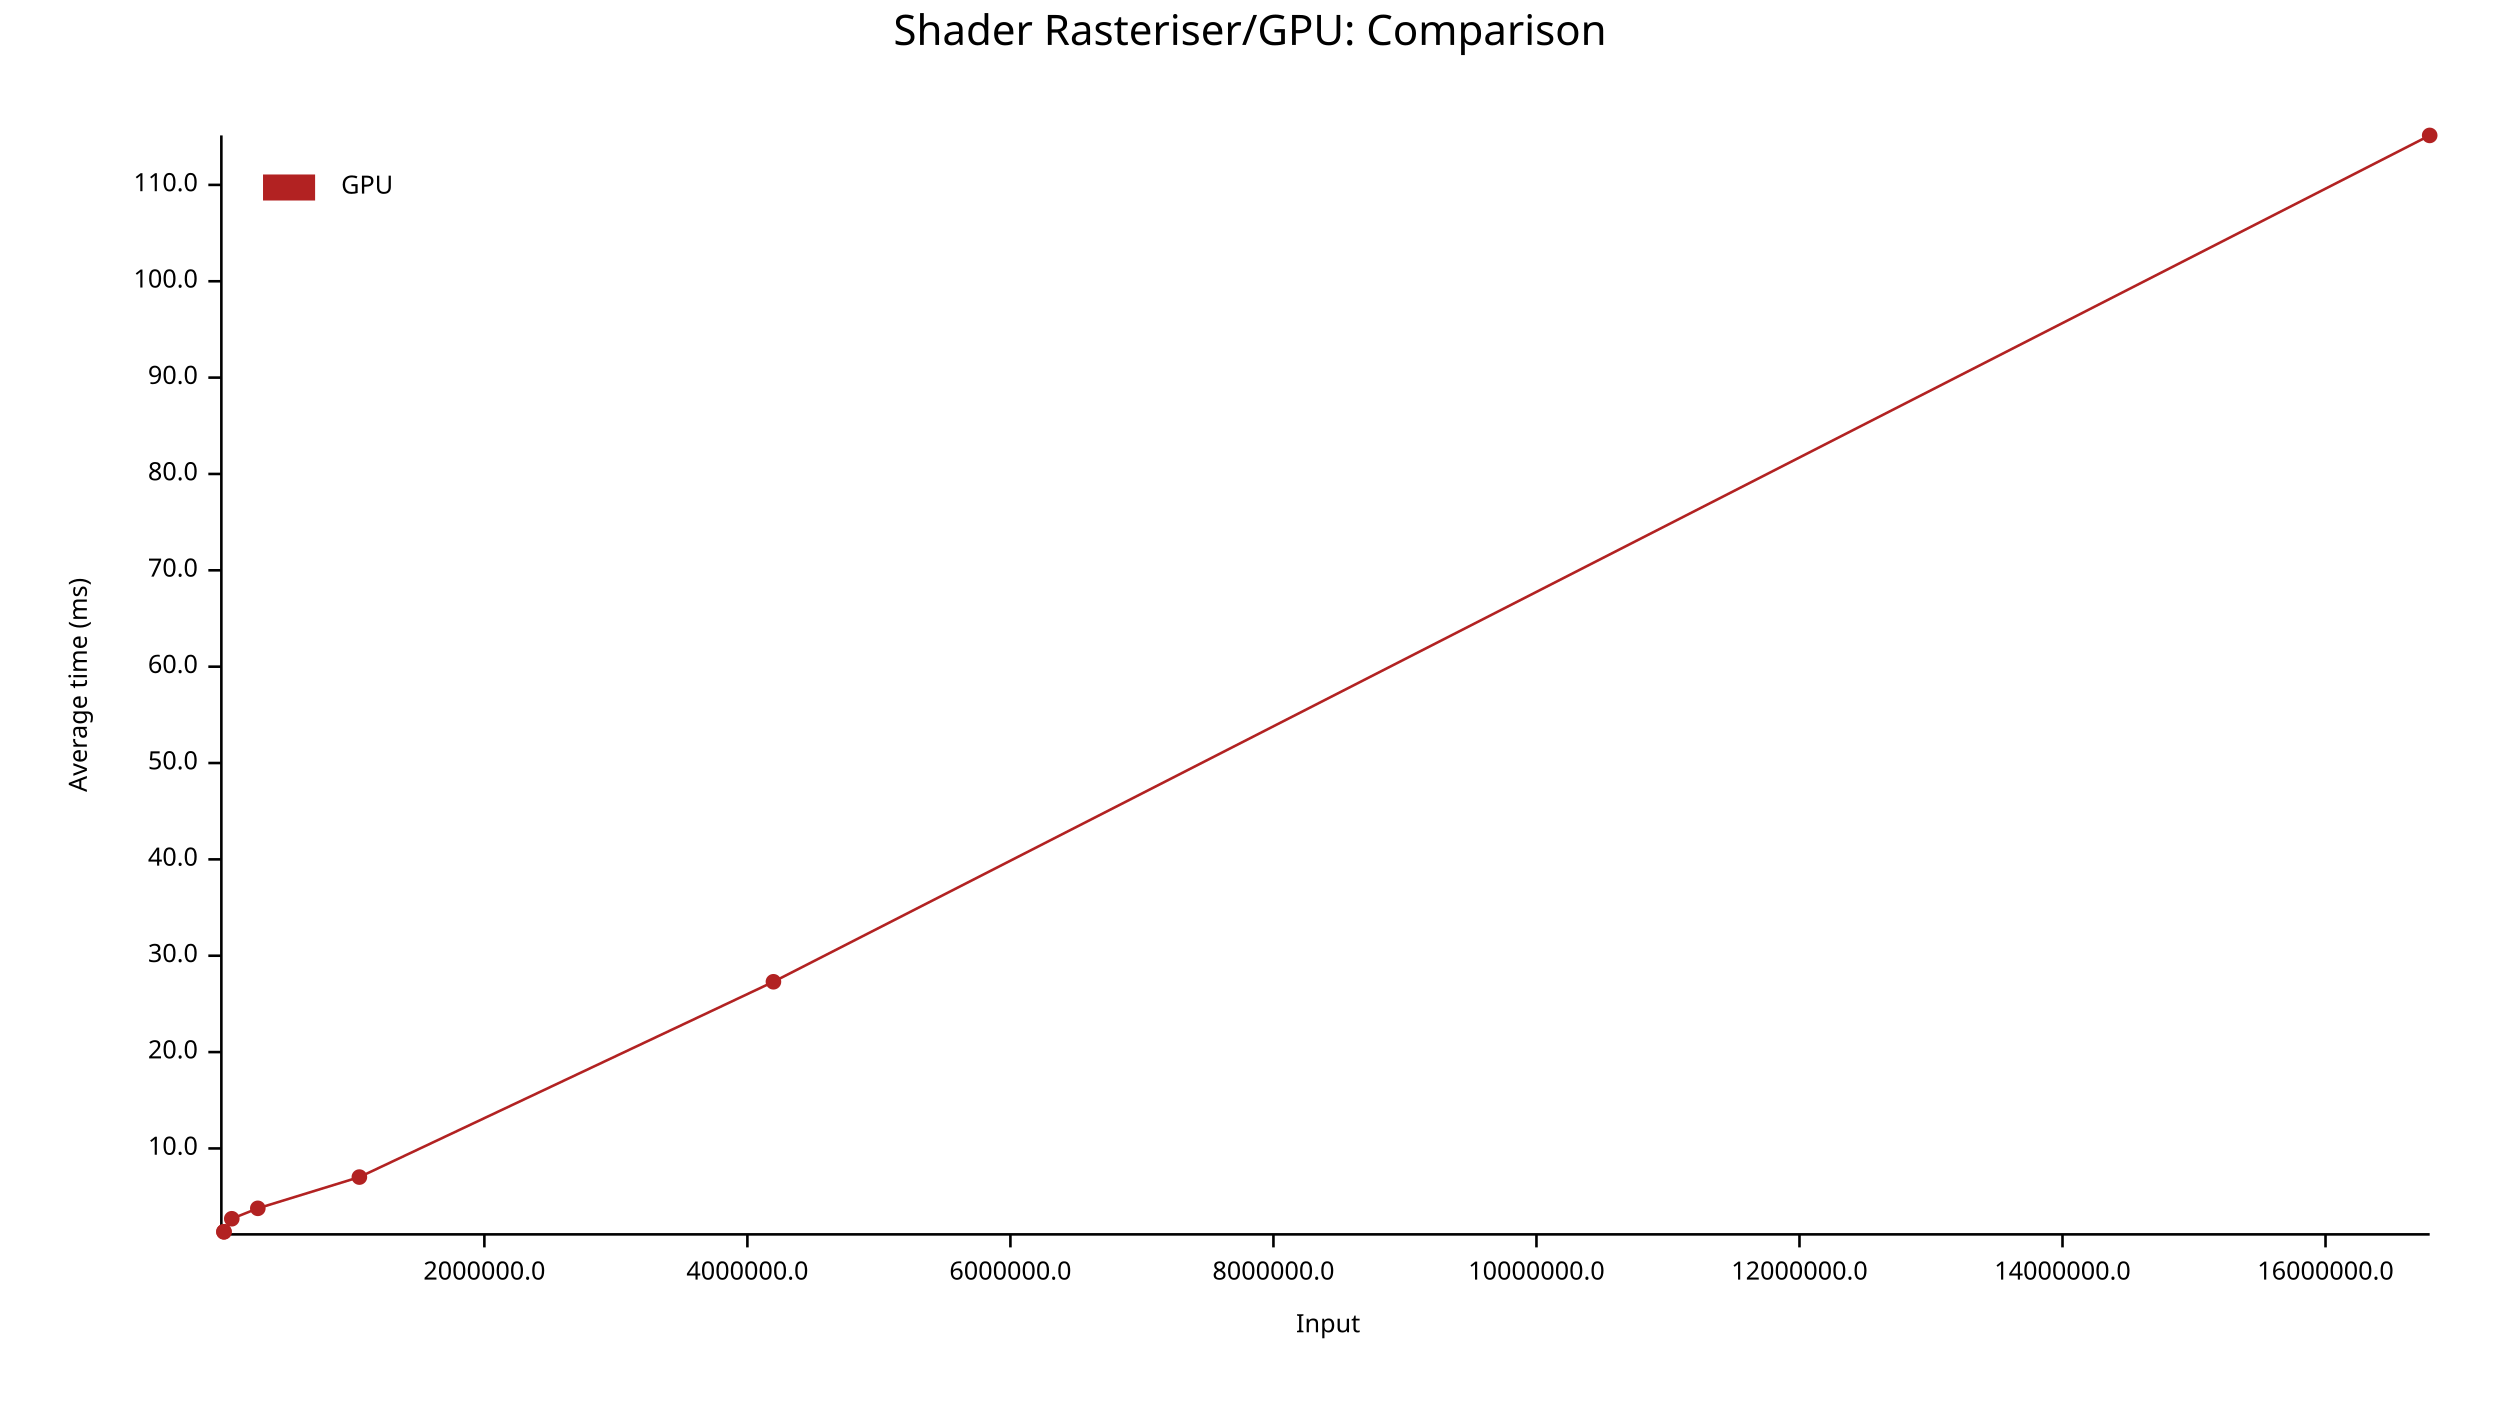
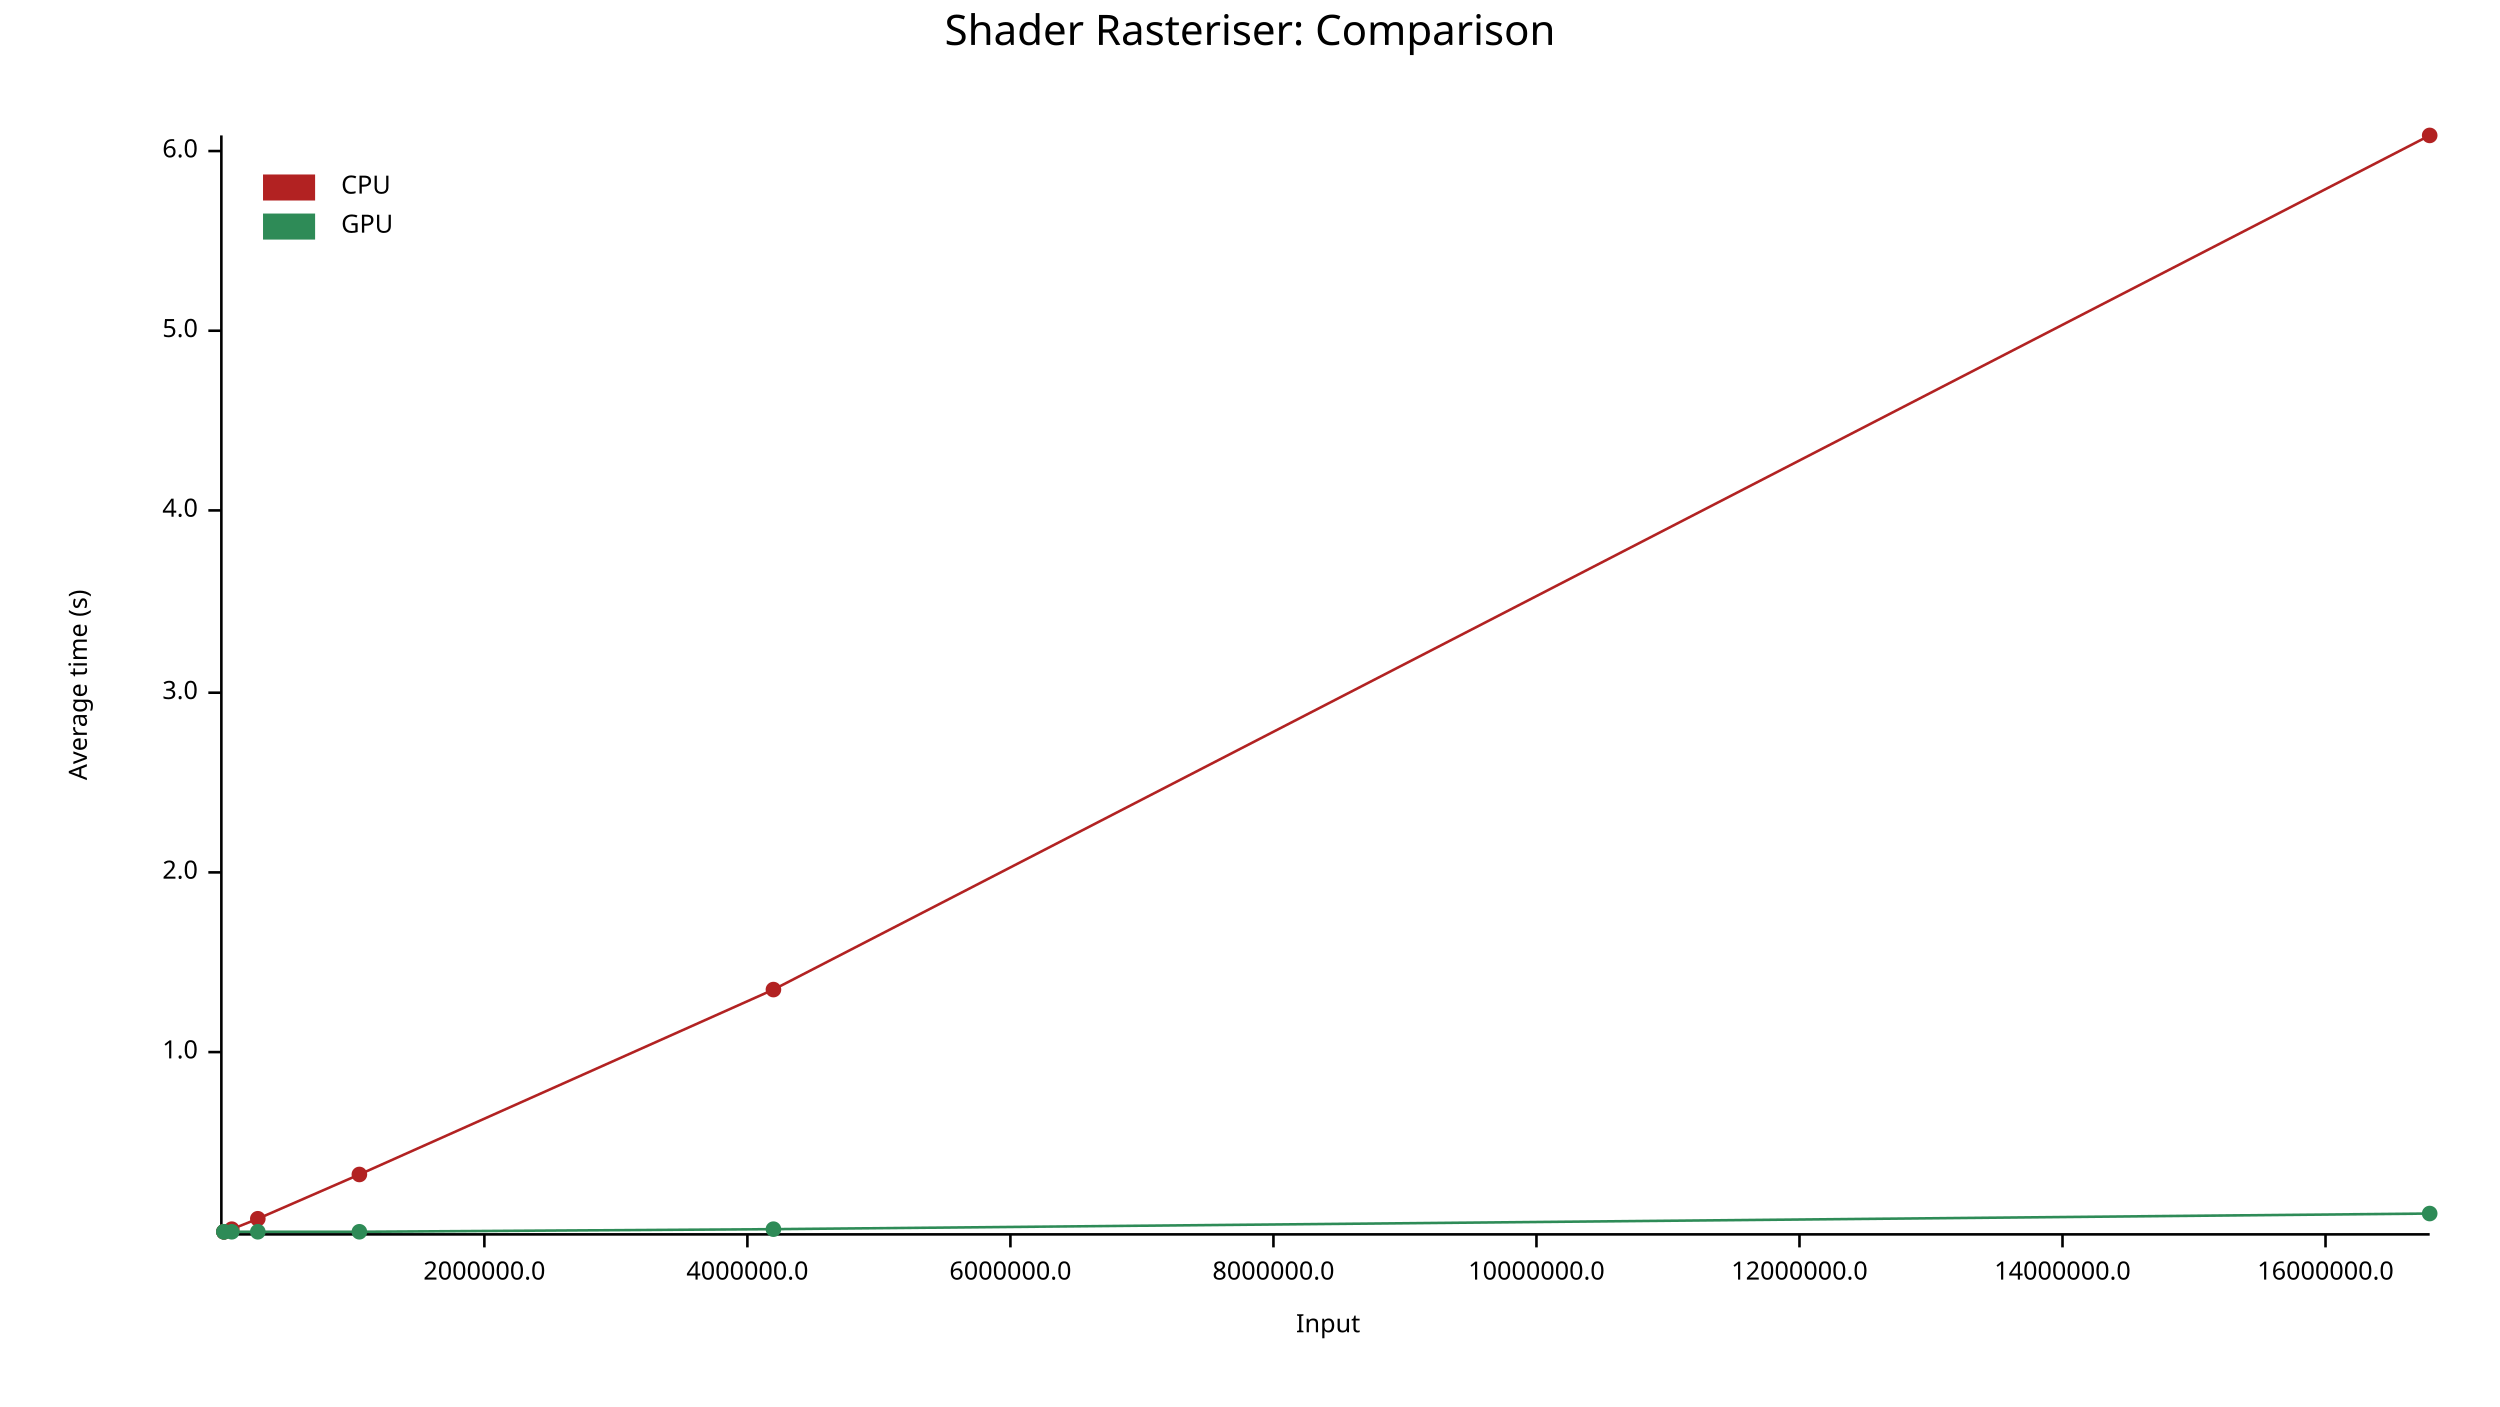
- <svg xmlns="http://www.w3.org/2000/svg" width="960" height="540" viewBox="0 0 960 540" version="1.1" id="svg29">
-   <defs id="defs29" />
-   <rect style="fill:#ffffff;fill-opacity:1;stroke-width:1.024" id="rect30" width="966.364" height="547.228" x="-3.636" y="-3.614" />
+ <svg xmlns="http://www.w3.org/2000/svg" width="960" height="540" viewBox="0 0 960 540" version="1.1" id="svg33">
+   <defs id="defs33" />
+   <rect style="fill:#ffffff" id="rect34" width="963.636" height="541.818" x="-0.909" y="-2.1674417e-08" />
  <text x="480" y="5" dy="0.76em" text-anchor="middle" font-family="sans-serif" font-size="16.129" opacity="1" fill="#000000" id="text1">
- Shader Rasteriser/GPU: Comparison
+ Shader Rasteriser: Comparison
</text>
  <text x="26" y="263" dy="0.76em" text-anchor="middle" font-family="sans-serif" font-size="9.677" opacity="1" fill="#000000" transform="rotate(270, 26, 263)" id="text2">
- Average time (ms)
+ Average time (s)
</text>
  <text x="510" y="514" dy="-0.5ex" text-anchor="middle" font-family="sans-serif" font-size="9.677" opacity="1" fill="#000000" id="text3">
Input
</text>
  <polyline fill="none" opacity="1" stroke="#000000" stroke-width="1" points="85,52 85,473 " id="polyline3" />
-   <text x="76" y="441" dy="0.5ex" text-anchor="end" font-family="sans-serif" font-size="9.677" opacity="1" fill="#000000" id="text4">
- 10.0
+   <text x="76" y="404" dy="0.5ex" text-anchor="end" font-family="sans-serif" font-size="9.677" opacity="1" fill="#000000" id="text4">
+ 1.0
</text>
-   <polyline fill="none" opacity="1" stroke="#000000" stroke-width="1" points="80,441 85,441 " id="polyline4" />
-   <text x="76" y="404" dy="0.5ex" text-anchor="end" font-family="sans-serif" font-size="9.677" opacity="1" fill="#000000" id="text5">
- 20.0
+   <polyline fill="none" opacity="1" stroke="#000000" stroke-width="1" points="80,404 85,404 " id="polyline4" />
+   <text x="76" y="335" dy="0.5ex" text-anchor="end" font-family="sans-serif" font-size="9.677" opacity="1" fill="#000000" id="text5">
+ 2.0
</text>
-   <polyline fill="none" opacity="1" stroke="#000000" stroke-width="1" points="80,404 85,404 " id="polyline5" />
-   <text x="76" y="367" dy="0.5ex" text-anchor="end" font-family="sans-serif" font-size="9.677" opacity="1" fill="#000000" id="text6">
- 30.0
+   <polyline fill="none" opacity="1" stroke="#000000" stroke-width="1" points="80,335 85,335 " id="polyline5" />
+   <text x="76" y="266" dy="0.5ex" text-anchor="end" font-family="sans-serif" font-size="9.677" opacity="1" fill="#000000" id="text6">
+ 3.0
</text>
-   <polyline fill="none" opacity="1" stroke="#000000" stroke-width="1" points="80,367 85,367 " id="polyline6" />
-   <text x="76" y="330" dy="0.5ex" text-anchor="end" font-family="sans-serif" font-size="9.677" opacity="1" fill="#000000" id="text7">
- 40.0
+   <polyline fill="none" opacity="1" stroke="#000000" stroke-width="1" points="80,266 85,266 " id="polyline6" />
+   <text x="76" y="196" dy="0.5ex" text-anchor="end" font-family="sans-serif" font-size="9.677" opacity="1" fill="#000000" id="text7">
+ 4.0
</text>
-   <polyline fill="none" opacity="1" stroke="#000000" stroke-width="1" points="80,330 85,330 " id="polyline7" />
-   <text x="76" y="293" dy="0.5ex" text-anchor="end" font-family="sans-serif" font-size="9.677" opacity="1" fill="#000000" id="text8">
- 50.0
+   <polyline fill="none" opacity="1" stroke="#000000" stroke-width="1" points="80,196 85,196 " id="polyline7" />
+   <text x="76" y="127" dy="0.5ex" text-anchor="end" font-family="sans-serif" font-size="9.677" opacity="1" fill="#000000" id="text8">
+ 5.0
</text>
-   <polyline fill="none" opacity="1" stroke="#000000" stroke-width="1" points="80,293 85,293 " id="polyline8" />
-   <text x="76" y="256" dy="0.5ex" text-anchor="end" font-family="sans-serif" font-size="9.677" opacity="1" fill="#000000" id="text9">
- 60.0
+   <polyline fill="none" opacity="1" stroke="#000000" stroke-width="1" points="80,127 85,127 " id="polyline8" />
+   <text x="76" y="58" dy="0.5ex" text-anchor="end" font-family="sans-serif" font-size="9.677" opacity="1" fill="#000000" id="text9">
+ 6.0
</text>
-   <polyline fill="none" opacity="1" stroke="#000000" stroke-width="1" points="80,256 85,256 " id="polyline9" />
-   <text x="76" y="219" dy="0.5ex" text-anchor="end" font-family="sans-serif" font-size="9.677" opacity="1" fill="#000000" id="text10">
- 70.0
- </text>
-   <polyline fill="none" opacity="1" stroke="#000000" stroke-width="1" points="80,219 85,219 " id="polyline10" />
-   <text x="76" y="182" dy="0.5ex" text-anchor="end" font-family="sans-serif" font-size="9.677" opacity="1" fill="#000000" id="text11">
- 80.0
- </text>
-   <polyline fill="none" opacity="1" stroke="#000000" stroke-width="1" points="80,182 85,182 " id="polyline11" />
-   <text x="76" y="145" dy="0.5ex" text-anchor="end" font-family="sans-serif" font-size="9.677" opacity="1" fill="#000000" id="text12">
- 90.0
- </text>
-   <polyline fill="none" opacity="1" stroke="#000000" stroke-width="1" points="80,145 85,145 " id="polyline12" />
-   <text x="76" y="108" dy="0.5ex" text-anchor="end" font-family="sans-serif" font-size="9.677" opacity="1" fill="#000000" id="text13">
- 100.0
- </text>
-   <polyline fill="none" opacity="1" stroke="#000000" stroke-width="1" points="80,108 85,108 " id="polyline13" />
-   <text x="76" y="71" dy="0.5ex" text-anchor="end" font-family="sans-serif" font-size="9.677" opacity="1" fill="#000000" id="text14">
- 110.0
- </text>
-   <polyline fill="none" opacity="1" stroke="#000000" stroke-width="1" points="80,71 85,71 " id="polyline14" />
-   <polyline fill="none" opacity="1" stroke="#000000" stroke-width="1" points="86,474 933,474 " id="polyline15" />
-   <text x="186" y="484" dy="0.76em" text-anchor="middle" font-family="sans-serif" font-size="9.677" opacity="1" fill="#000000" id="text15">
+   <polyline fill="none" opacity="1" stroke="#000000" stroke-width="1" points="80,58 85,58 " id="polyline9" />
+   <polyline fill="none" opacity="1" stroke="#000000" stroke-width="1" points="86,474 933,474 " id="polyline10" />
+   <text x="186" y="484" dy="0.76em" text-anchor="middle" font-family="sans-serif" font-size="9.677" opacity="1" fill="#000000" id="text10">
2000000.0
</text>
-   <polyline fill="none" opacity="1" stroke="#000000" stroke-width="1" points="186,474 186,479 " id="polyline16" />
-   <text x="287" y="484" dy="0.76em" text-anchor="middle" font-family="sans-serif" font-size="9.677" opacity="1" fill="#000000" id="text16">
+   <polyline fill="none" opacity="1" stroke="#000000" stroke-width="1" points="186,474 186,479 " id="polyline11" />
+   <text x="287" y="484" dy="0.76em" text-anchor="middle" font-family="sans-serif" font-size="9.677" opacity="1" fill="#000000" id="text11">
4000000.0
</text>
-   <polyline fill="none" opacity="1" stroke="#000000" stroke-width="1" points="287,474 287,479 " id="polyline17" />
-   <text x="388" y="484" dy="0.76em" text-anchor="middle" font-family="sans-serif" font-size="9.677" opacity="1" fill="#000000" id="text17">
+   <polyline fill="none" opacity="1" stroke="#000000" stroke-width="1" points="287,474 287,479 " id="polyline12" />
+   <text x="388" y="484" dy="0.76em" text-anchor="middle" font-family="sans-serif" font-size="9.677" opacity="1" fill="#000000" id="text12">
6000000.0
</text>
-   <polyline fill="none" opacity="1" stroke="#000000" stroke-width="1" points="388,474 388,479 " id="polyline18" />
-   <text x="489" y="484" dy="0.76em" text-anchor="middle" font-family="sans-serif" font-size="9.677" opacity="1" fill="#000000" id="text18">
+   <polyline fill="none" opacity="1" stroke="#000000" stroke-width="1" points="388,474 388,479 " id="polyline13" />
+   <text x="489" y="484" dy="0.76em" text-anchor="middle" font-family="sans-serif" font-size="9.677" opacity="1" fill="#000000" id="text13">
8000000.0
</text>
-   <polyline fill="none" opacity="1" stroke="#000000" stroke-width="1" points="489,474 489,479 " id="polyline19" />
-   <text x="590" y="484" dy="0.76em" text-anchor="middle" font-family="sans-serif" font-size="9.677" opacity="1" fill="#000000" id="text19">
+   <polyline fill="none" opacity="1" stroke="#000000" stroke-width="1" points="489,474 489,479 " id="polyline14" />
+   <text x="590" y="484" dy="0.76em" text-anchor="middle" font-family="sans-serif" font-size="9.677" opacity="1" fill="#000000" id="text14">
10000000.0
</text>
-   <polyline fill="none" opacity="1" stroke="#000000" stroke-width="1" points="590,474 590,479 " id="polyline20" />
-   <text x="691" y="484" dy="0.76em" text-anchor="middle" font-family="sans-serif" font-size="9.677" opacity="1" fill="#000000" id="text20">
+   <polyline fill="none" opacity="1" stroke="#000000" stroke-width="1" points="590,474 590,479 " id="polyline15" />
+   <text x="691" y="484" dy="0.76em" text-anchor="middle" font-family="sans-serif" font-size="9.677" opacity="1" fill="#000000" id="text15">
12000000.0
</text>
-   <polyline fill="none" opacity="1" stroke="#000000" stroke-width="1" points="691,474 691,479 " id="polyline21" />
-   <text x="792" y="484" dy="0.76em" text-anchor="middle" font-family="sans-serif" font-size="9.677" opacity="1" fill="#000000" id="text21">
+   <polyline fill="none" opacity="1" stroke="#000000" stroke-width="1" points="691,474 691,479 " id="polyline16" />
+   <text x="792" y="484" dy="0.76em" text-anchor="middle" font-family="sans-serif" font-size="9.677" opacity="1" fill="#000000" id="text16">
14000000.0
</text>
-   <polyline fill="none" opacity="1" stroke="#000000" stroke-width="1" points="792,474 792,479 " id="polyline22" />
-   <text x="893" y="484" dy="0.76em" text-anchor="middle" font-family="sans-serif" font-size="9.677" opacity="1" fill="#000000" id="text22">
+   <polyline fill="none" opacity="1" stroke="#000000" stroke-width="1" points="792,474 792,479 " id="polyline17" />
+   <text x="893" y="484" dy="0.76em" text-anchor="middle" font-family="sans-serif" font-size="9.677" opacity="1" fill="#000000" id="text17">
16000000.0
</text>
-   <polyline fill="none" opacity="1" stroke="#000000" stroke-width="1" points="893,474 893,479 " id="polyline23" />
-   <circle cx="86" cy="473" r="3" opacity="1" fill="#B22222" stroke="none" stroke-width="1" id="circle23" />
-   <circle cx="86" cy="473" r="3" opacity="1" fill="#B22222" stroke="none" stroke-width="1" id="circle24" />
-   <circle cx="89" cy="468" r="3" opacity="1" fill="#B22222" stroke="none" stroke-width="1" id="circle25" />
-   <circle cx="99" cy="464" r="3" opacity="1" fill="#B22222" stroke="none" stroke-width="1" id="circle26" />
-   <circle cx="138" cy="452" r="3" opacity="1" fill="#B22222" stroke="none" stroke-width="1" id="circle27" />
-   <circle cx="297" cy="377" r="3" opacity="1" fill="#B22222" stroke="none" stroke-width="1" id="circle28" />
-   <circle cx="933" cy="52" r="3" opacity="1" fill="#B22222" stroke="none" stroke-width="1" id="circle29" />
-   <polyline fill="none" opacity="1" stroke="#B22222" stroke-width="1" points="86,473 86,473 89,468 99,464 138,452 297,377 933,52 " id="polyline29" />
-   <text x="131" y="67" dy="0.76em" text-anchor="start" font-family="sans-serif" font-size="9.677" opacity="1" fill="#000000" id="text29">
+   <polyline fill="none" opacity="1" stroke="#000000" stroke-width="1" points="893,474 893,479 " id="polyline18" />
+   <circle cx="86" cy="473" r="3" opacity="1" fill="#B22222" stroke="none" stroke-width="1" id="circle18" />
+   <circle cx="86" cy="473" r="3" opacity="1" fill="#B22222" stroke="none" stroke-width="1" id="circle19" />
+   <circle cx="89" cy="472" r="3" opacity="1" fill="#B22222" stroke="none" stroke-width="1" id="circle20" />
+   <circle cx="99" cy="468" r="3" opacity="1" fill="#B22222" stroke="none" stroke-width="1" id="circle21" />
+   <circle cx="138" cy="451" r="3" opacity="1" fill="#B22222" stroke="none" stroke-width="1" id="circle22" />
+   <circle cx="297" cy="380" r="3" opacity="1" fill="#B22222" stroke="none" stroke-width="1" id="circle23" />
+   <circle cx="933" cy="52" r="3" opacity="1" fill="#B22222" stroke="none" stroke-width="1" id="circle24" />
+   <polyline fill="none" opacity="1" stroke="#B22222" stroke-width="1" points="86,473 86,473 89,472 99,468 138,451 297,380 933,52 " id="polyline24" />
+   <circle cx="86" cy="473" r="3" opacity="1" fill="#2E8B57" stroke="none" stroke-width="1" id="circle25" />
+   <circle cx="86" cy="473" r="3" opacity="1" fill="#2E8B57" stroke="none" stroke-width="1" id="circle26" />
+   <circle cx="89" cy="473" r="3" opacity="1" fill="#2E8B57" stroke="none" stroke-width="1" id="circle27" />
+   <circle cx="99" cy="473" r="3" opacity="1" fill="#2E8B57" stroke="none" stroke-width="1" id="circle28" />
+   <circle cx="138" cy="473" r="3" opacity="1" fill="#2E8B57" stroke="none" stroke-width="1" id="circle29" />
+   <circle cx="297" cy="472" r="3" opacity="1" fill="#2E8B57" stroke="none" stroke-width="1" id="circle30" />
+   <circle cx="933" cy="466" r="3" opacity="1" fill="#2E8B57" stroke="none" stroke-width="1" id="circle31" />
+   <polyline fill="none" opacity="1" stroke="#2E8B57" stroke-width="1" points="86,473 86,473 89,473 99,473 138,473 297,472 933,466 " id="polyline31" />
+   <text x="131" y="67" dy="0.76em" text-anchor="start" font-family="sans-serif" font-size="9.677" opacity="1" fill="#000000" id="text31">
+ CPU
+ </text>
+   <text x="131" y="82" dy="0.76em" text-anchor="start" font-family="sans-serif" font-size="9.677" opacity="1" fill="#000000" id="text32">
GPU
</text>
-   <rect x="101" y="67" width="20" height="10" opacity="1" fill="#B22222" stroke="none" id="rect29" />
+   <rect x="101" y="67" width="20" height="10" opacity="1" fill="#B22222" stroke="none" id="rect32" />
+   <rect x="101" y="82" width="20" height="10" opacity="1" fill="#2E8B57" stroke="none" id="rect33" />
</svg>
